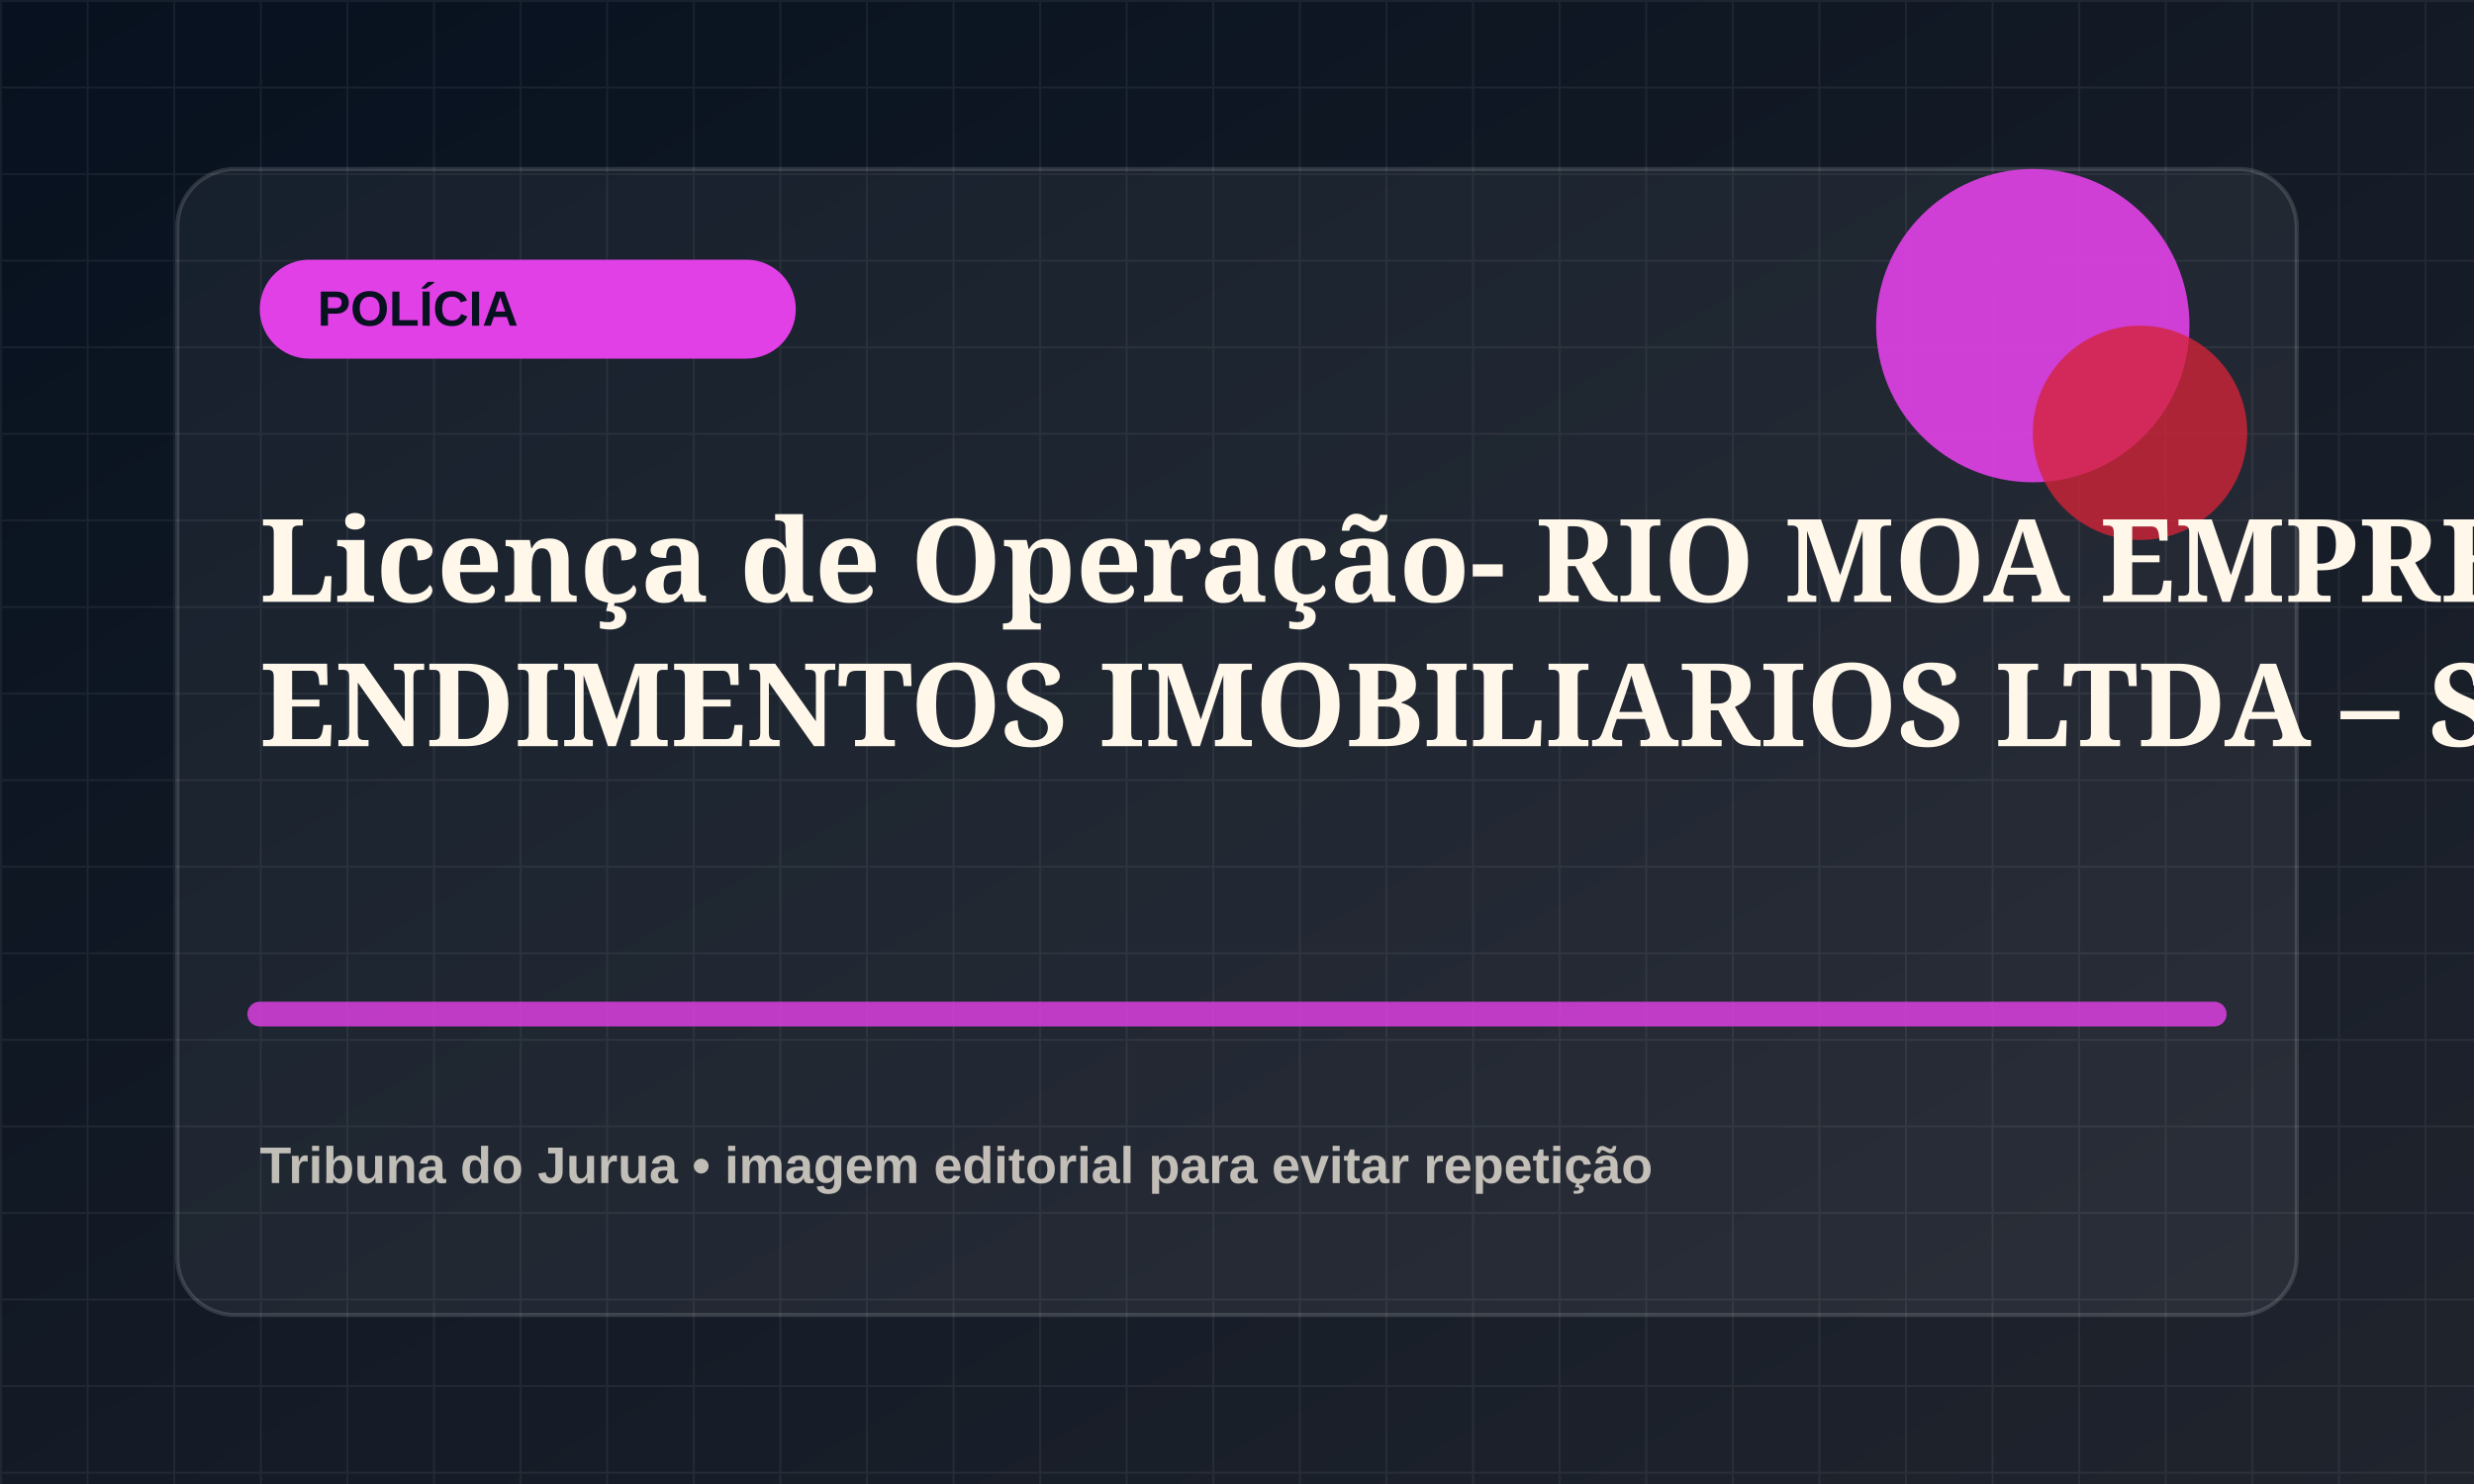
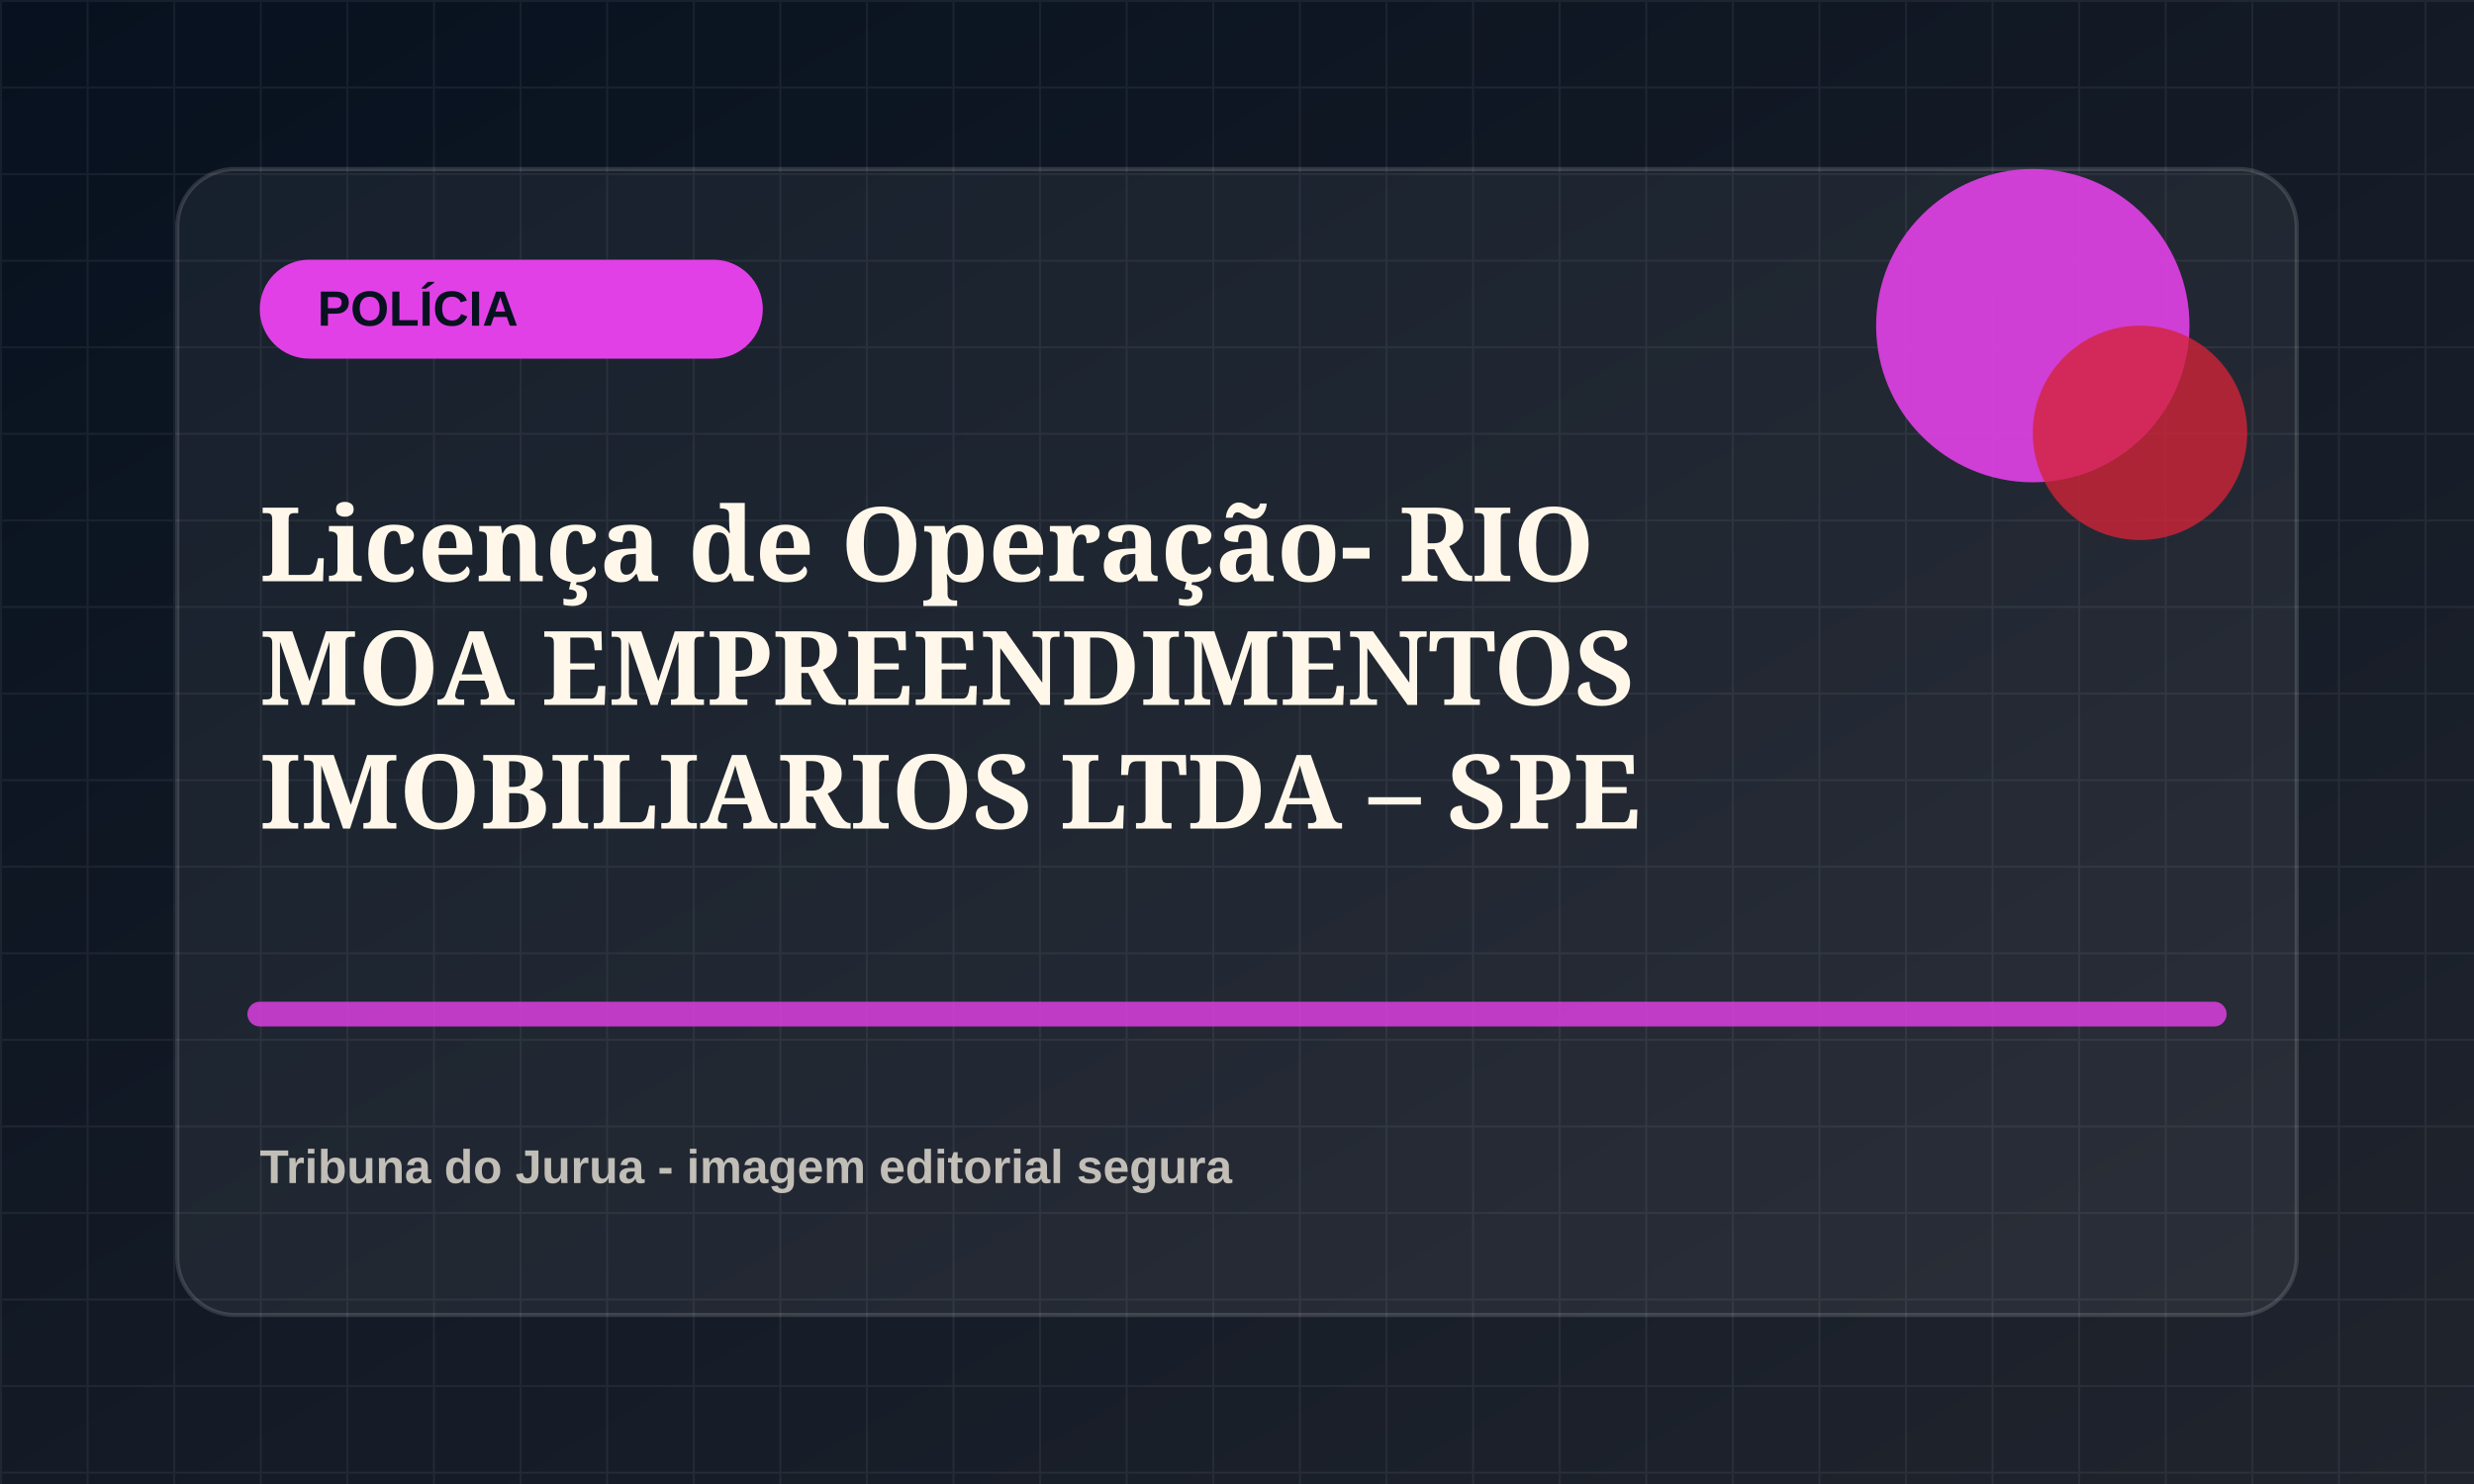
<svg xmlns="http://www.w3.org/2000/svg" viewBox="0 0 1200 720">
  <defs>
    <linearGradient id="bg" x1="0" x2="1" y1="0" y2="1">
      <stop offset="0" stop-color="#07111f" />
      <stop offset="1" stop-color="#20242d" />
    </linearGradient>
    <pattern id="grid" width="42" height="42" patternUnits="userSpaceOnUse">
      <path d="M42 0H0v42" fill="none" stroke="rgba(255,255,255,.055)" stroke-width="2" />
    </pattern>
  </defs>
  <rect width="1200" height="720" fill="url(#bg)" />
  <rect width="1200" height="720" fill="url(#grid)" />
  <rect x="86" y="82" width="1028" height="556" rx="28" fill="rgba(255,255,255,.055)" stroke="rgba(255,255,255,.14)" stroke-width="2" />
-   <rect x="126" y="126" width="260" height="48" rx="24" fill="hsl(298 78% 58%)" />
+   <rect x="126" y="126" width="244" height="48" rx="24" fill="hsl(298 78% 58%)" />
  <text x="154" y="158" fill="#07111f" font-family="Arial, sans-serif" font-size="24" font-weight="800">POLÍCIA</text>
  <circle cx="986" cy="158" r="76" fill="hsl(298 78% 58%)" opacity=".9" />
  <circle cx="1038" cy="210" r="52" fill="hsl(353 72% 48%)" opacity=".78" />
  <path d="M126 492h948" stroke="hsl(298 78% 58%)" stroke-width="12" stroke-linecap="round" opacity=".82" />
-   <text x="126" y="292" fill="#fff8ea" font-family="Georgia, serif" font-size="56" font-weight="700">
-     <tspan x="126" dy="0">Licença de Operação- RIO MOA EMPRE</tspan>
-     <tspan x="126" dy="70">ENDIMENTOS IMOBILIARIOS LTDA – SPE</tspan>
-     <tspan x="126" dy="70" />
+   <text x="126" y="282" fill="#fff8ea" font-family="Georgia, serif" font-size="50" font-weight="700">
+     <tspan x="126" dy="0">Licença de Operação- RIO</tspan>
+     <tspan x="126" dy="60">MOA EMPREENDIMENTOS</tspan>
+     <tspan x="126" dy="60">IMOBILIARIOS LTDA – SPE</tspan>
  </text>
-   <text x="126" y="574" fill="rgba(255,248,234,.72)" font-family="Arial, sans-serif" font-size="25" font-weight="700">Tribuna do Jurua • imagem editorial para evitar repetição</text>
+   <text x="126" y="574" fill="rgba(255,248,234,.72)" font-family="Arial, sans-serif" font-size="23" font-weight="700">Tribuna do Jurua - imagem editorial segura</text>
</svg>
